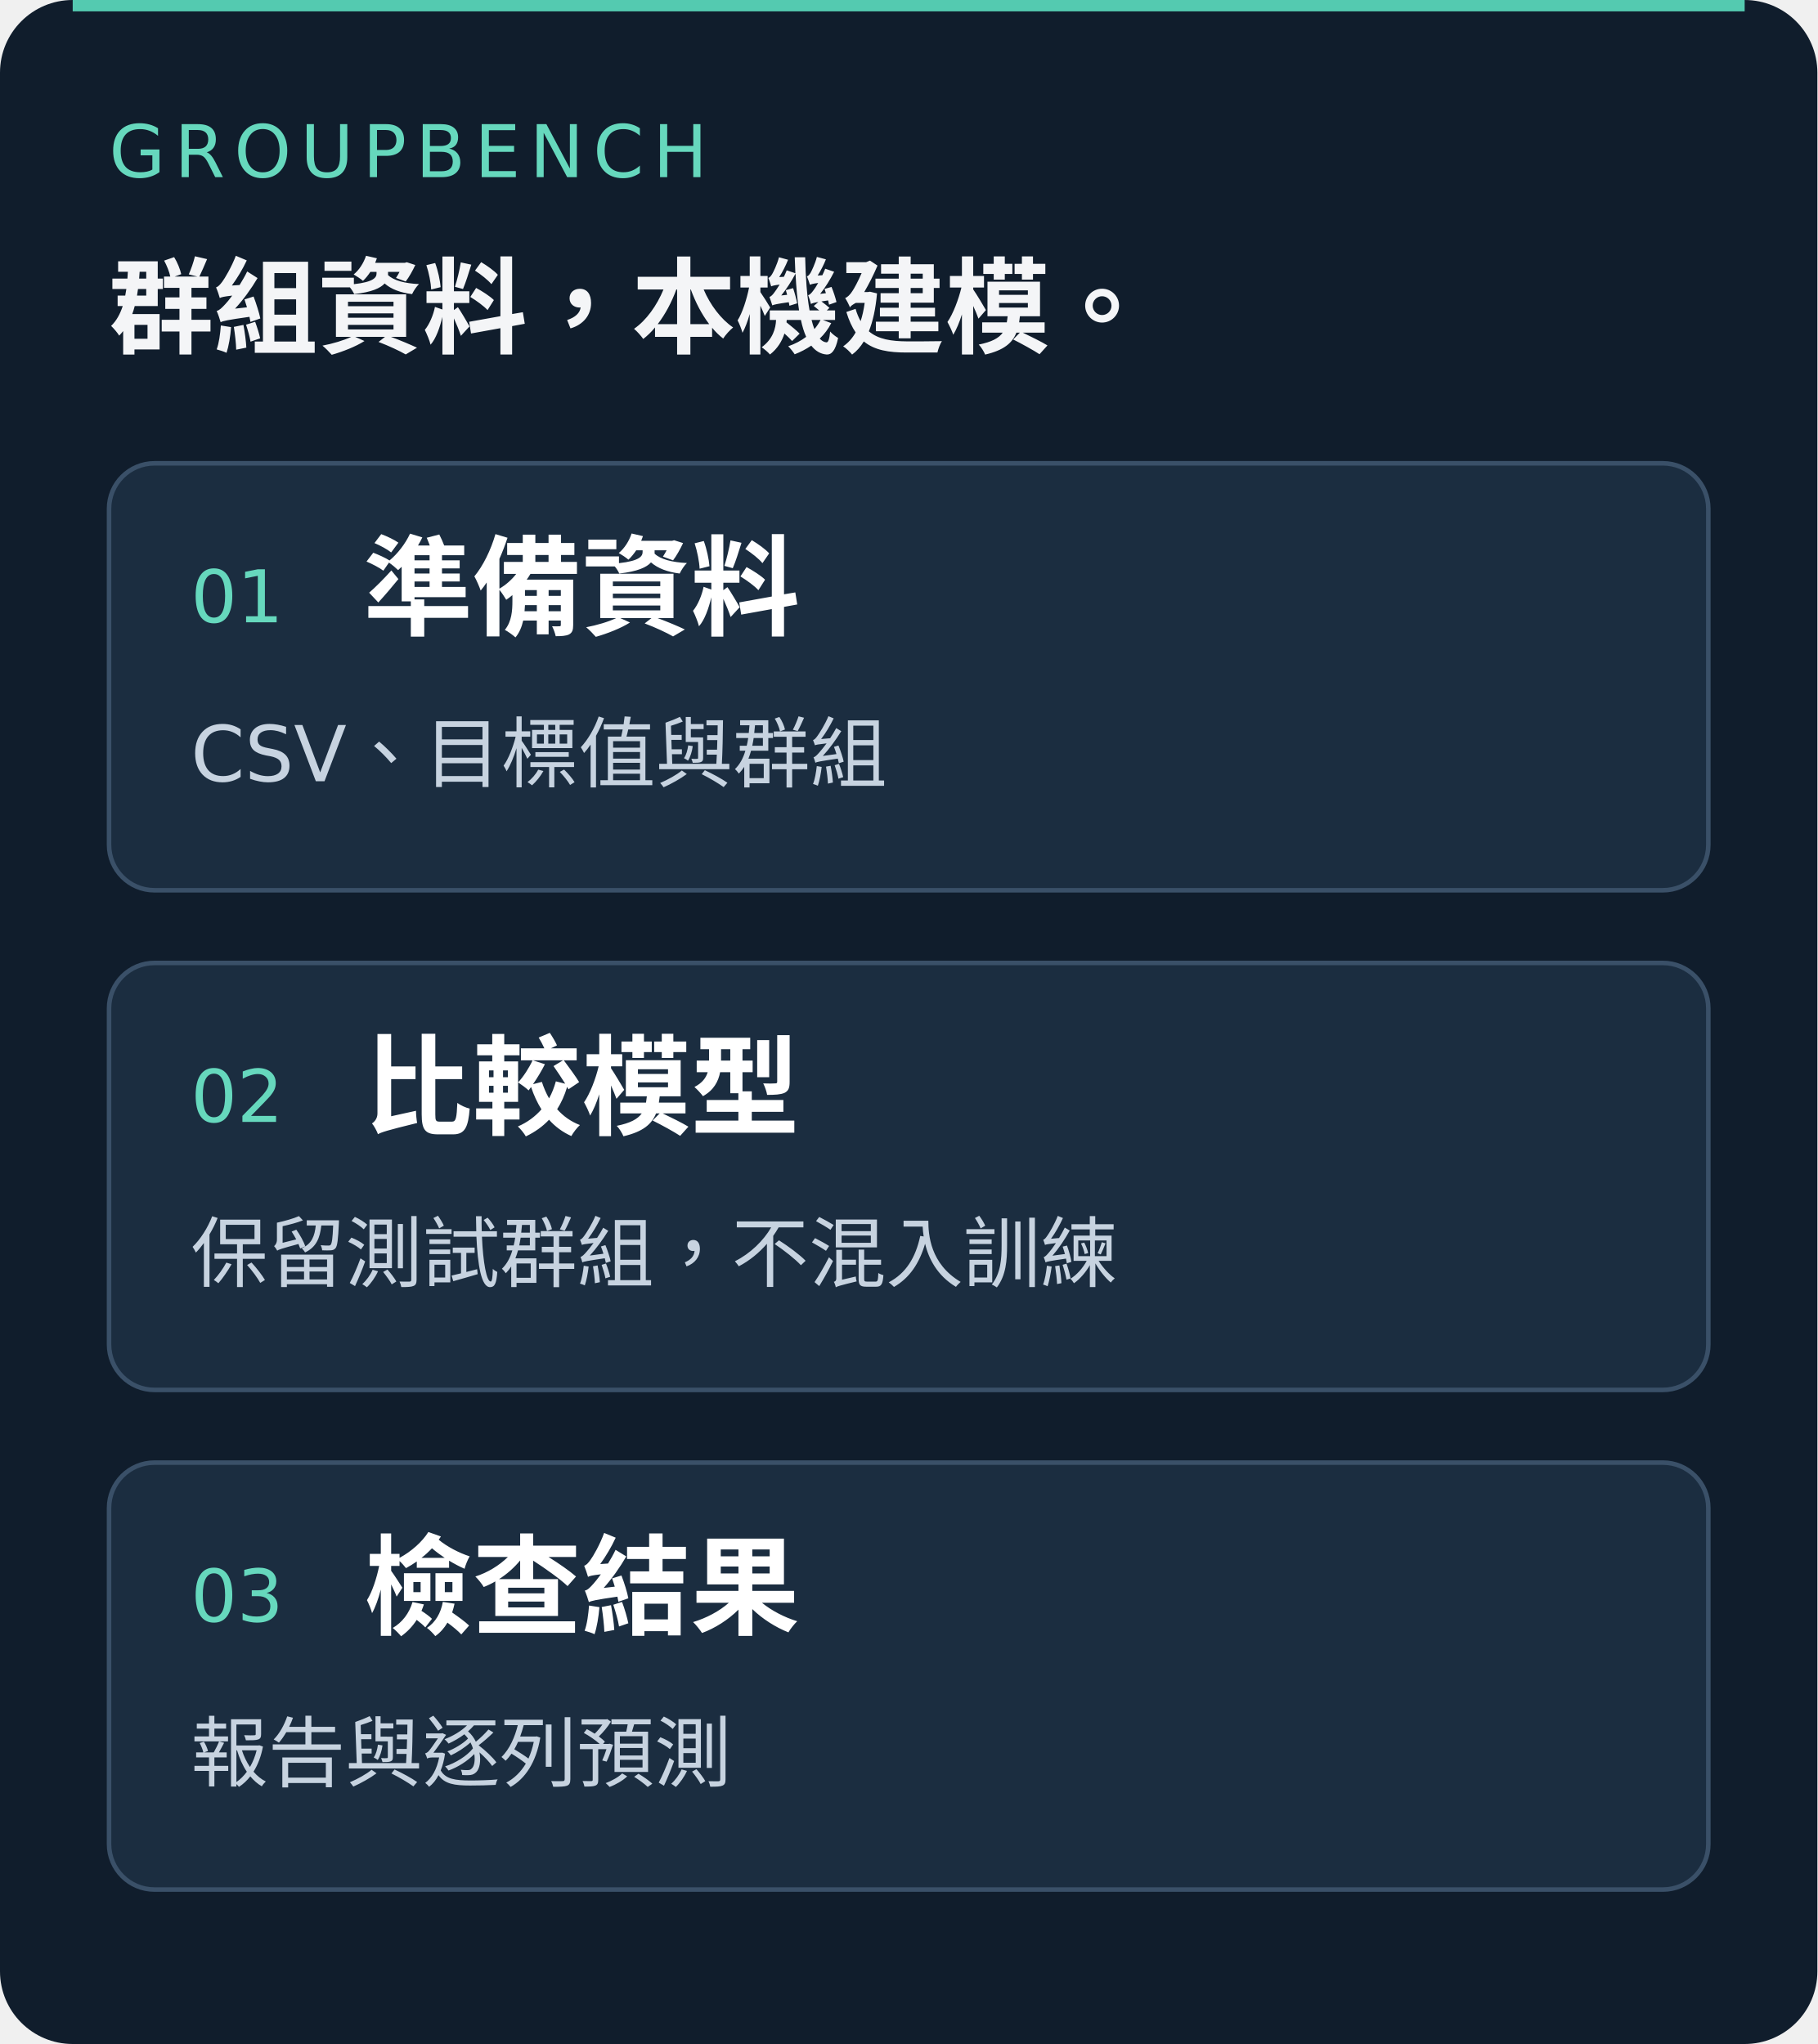
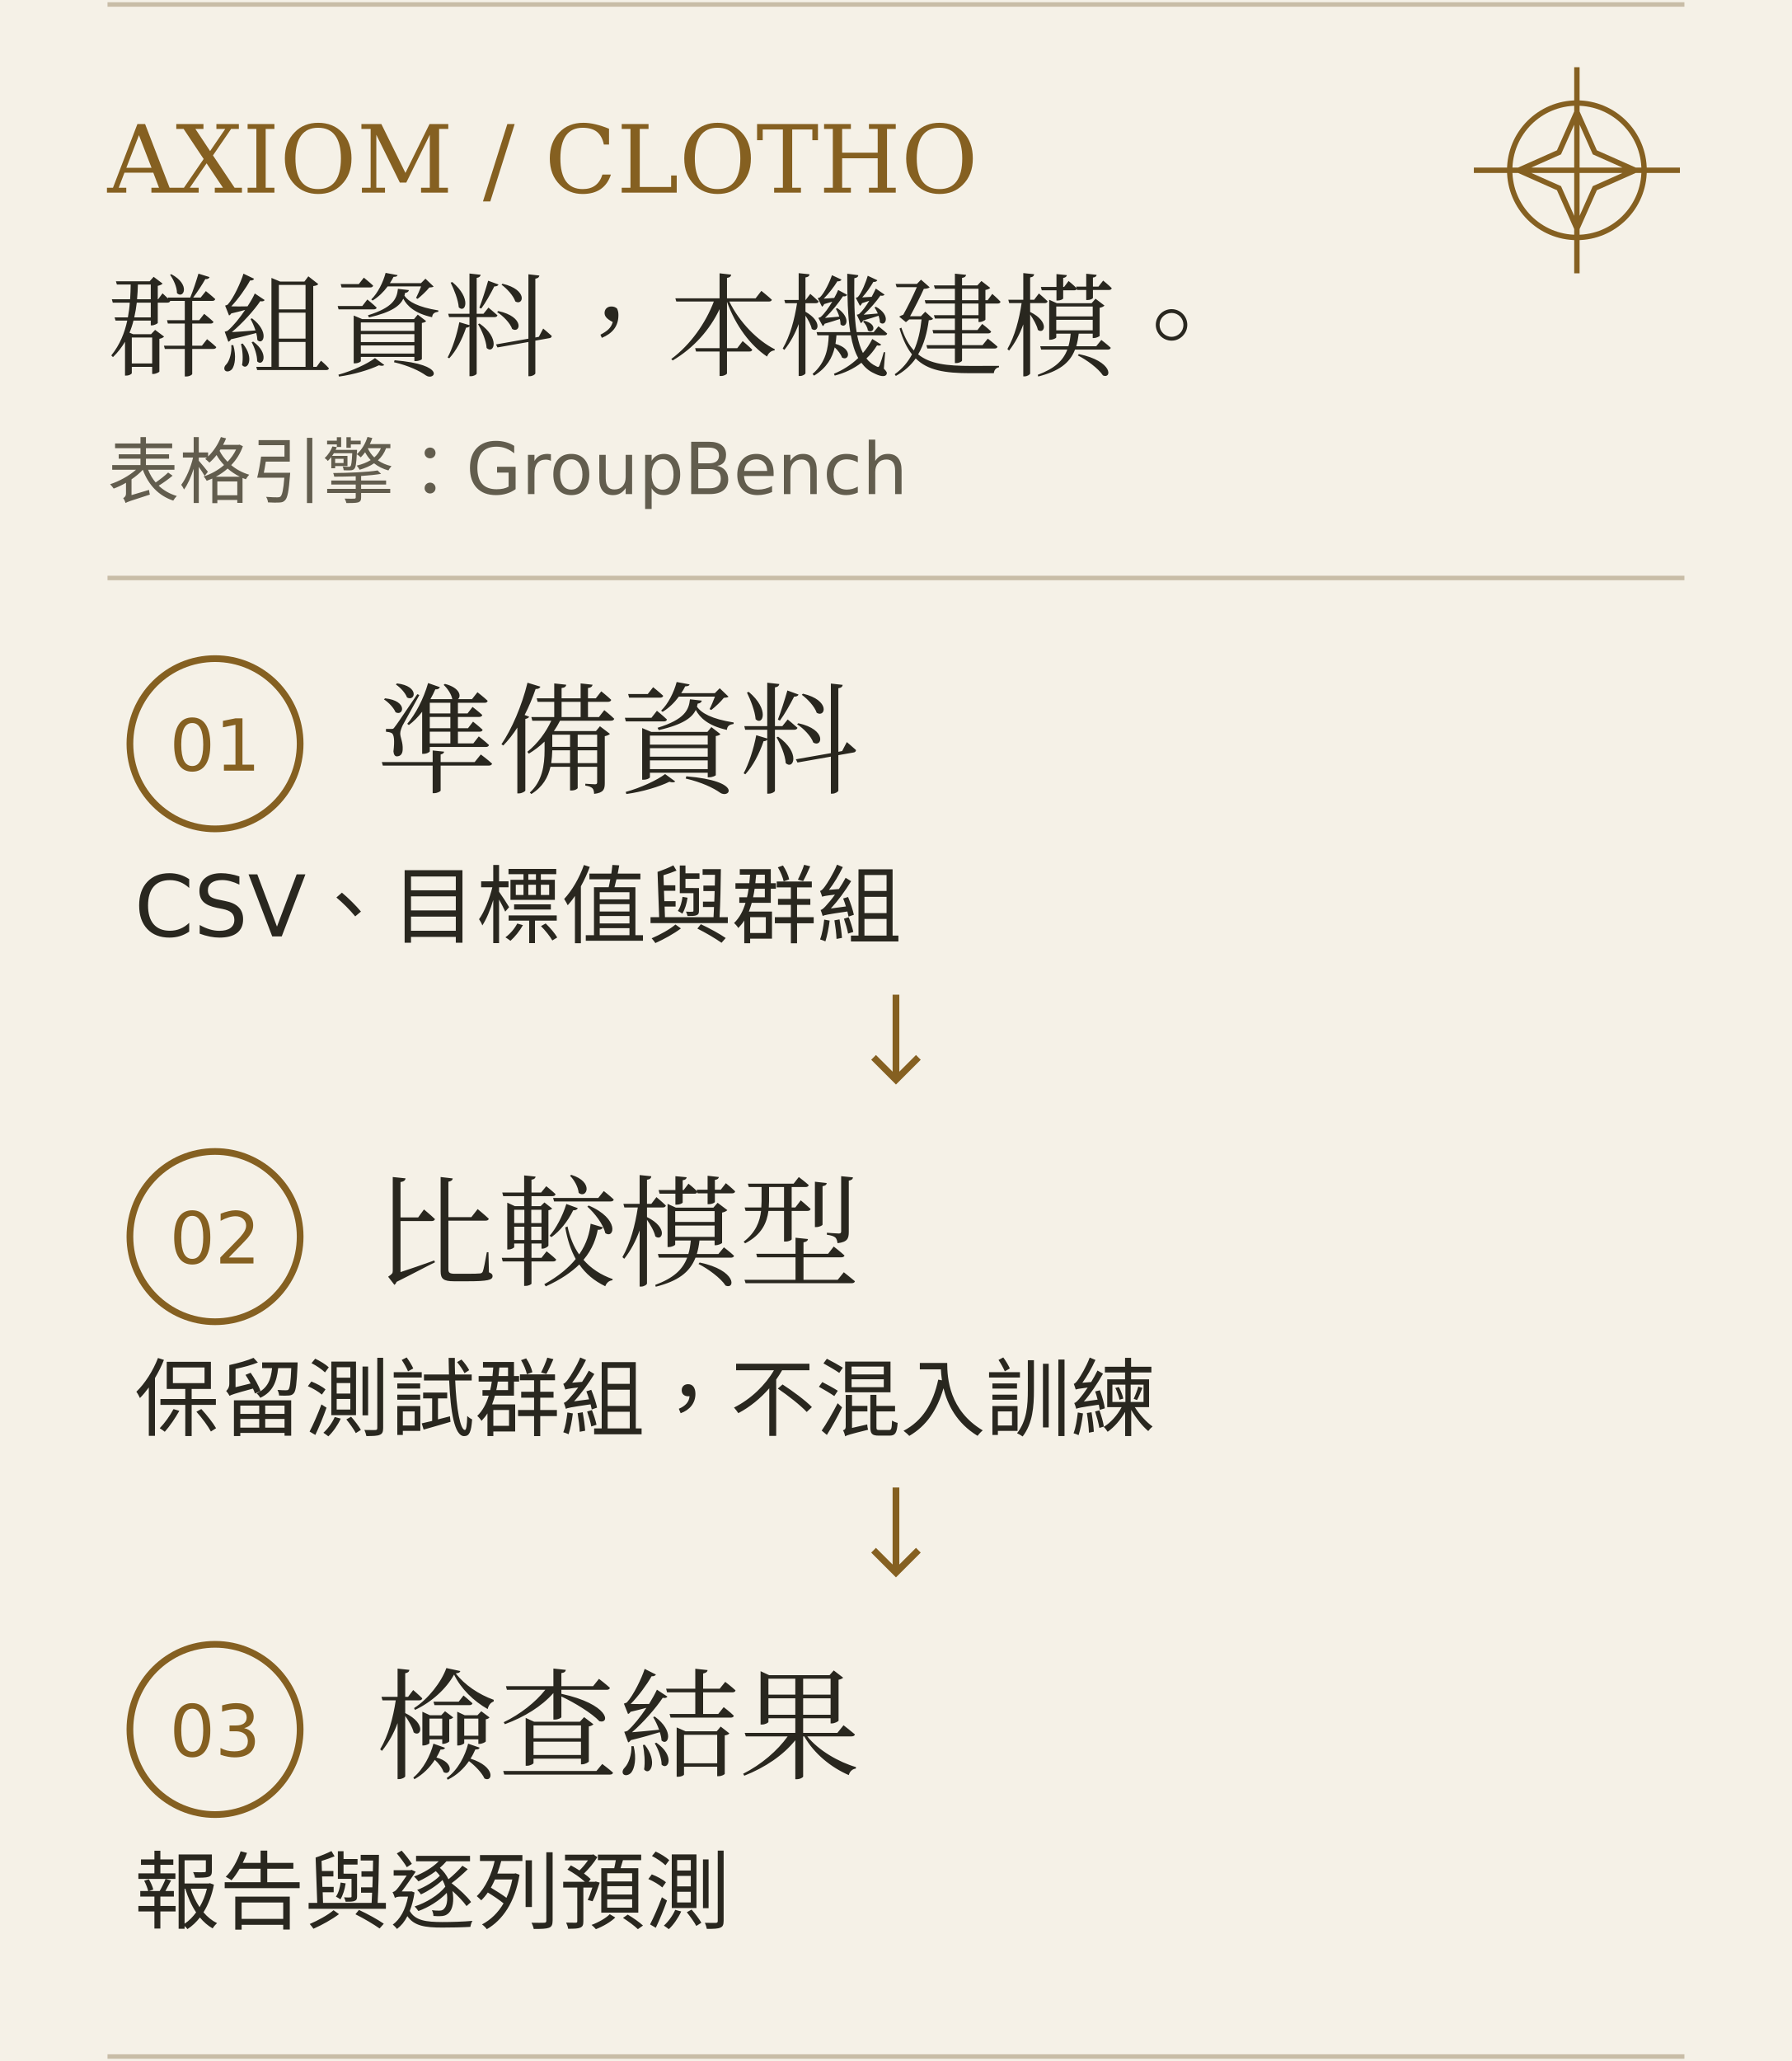
- <svg xmlns="http://www.w3.org/2000/svg" width="400" height="450" viewBox="0 0 400 450" role="img" aria-labelledby="title desc">
-   <rect width="400" height="450" rx="16" fill="#101d2c" />
-   <path d="M16 0H384" stroke="#54cab0" stroke-width="5" />
-   <g font-family="DejaVu Sans, Noto Sans CJK TC, sans-serif">
-     <text x="24" y="39" fill="#66d8bd" font-size="16" letter-spacing="2">GROUPBENCH</text>
-     <text x="24" y="76" fill="#f4f5f7" font-size="23" font-weight="600">群組資料，本機建模。</text>
-     <rect x="24" y="102" width="352" height="94" rx="10" fill="#1b2d40" stroke="#3a5068" />
-     <text x="42" y="137" fill="#66d8bd" font-size="16">01</text>
-     <text x="80" y="138" fill="#fff" font-size="24" font-weight="600">準備資料</text>
-     <text x="42" y="172" fill="#c7d3e0" font-size="17">CSV、目標值與群組</text>
-     <rect x="24" y="212" width="352" height="94" rx="10" fill="#1b2d40" stroke="#3a5068" />
-     <text x="42" y="247" fill="#66d8bd" font-size="16">02</text>
-     <text x="80" y="248" fill="#fff" font-size="24" font-weight="600">比較模型</text>
-     <text x="42" y="282" fill="#c7d3e0" font-size="17">保留測試群組，不混入訓練</text>
-     <rect x="24" y="322" width="352" height="94" rx="10" fill="#1b2d40" stroke="#3a5068" />
-     <text x="42" y="357" fill="#66d8bd" font-size="16">03</text>
-     <text x="80" y="358" fill="#fff" font-size="24" font-weight="600">檢查結果</text>
-     <text x="42" y="392" fill="#c7d3e0" font-size="17">報告與逐列預測</text>
+ <svg xmlns="http://www.w3.org/2000/svg" width="400" height="460" viewBox="0 0 400 460" role="img" aria-labelledby="title desc" xml:lang="zh-TW">
+   <rect width="400" height="460" fill="#F5F1E7" />
+   <path d="M24 1H376M24 459H376" fill="none" stroke="#C8BDA7" stroke-width="1" />
+   <text x="24" y="43" fill="#856021" font-family="DejaVu Serif, Noto Serif CJK TC, serif" font-size="21">AXIOM / CLOTHO</text>
+   <g aria-hidden="true" transform="translate(352 38)" fill="none" stroke="#856021" stroke-width="1.2">
+     <circle r="15" />
+     <path d="M0-23V23M-23 0H23M0-13 4-4 13 0 4 4 0 13-4 4-13 0-4-4Z" />
  </g>
+   <text x="24" y="82" fill="#29271F" font-family="DejaVu Serif, Noto Serif CJK TC, serif" font-size="25">群組資料，本機建模。</text>
+   <text x="24" y="111" fill="#625D4E" font-family="DejaVu Sans, Noto Sans CJK TC, sans-serif" font-size="16">表格引擎：GroupBench</text>
+   <path d="M24 129H376" fill="none" stroke="#C8BDA7" stroke-width="1" />
+   <circle cx="48" cy="166" r="19" fill="#F5F1E7" stroke="#856021" stroke-width="1.5" />
+   <text x="48" y="172" fill="#856021" font-family="DejaVu Sans, Noto Sans CJK TC, sans-serif" font-size="16" text-anchor="middle">01</text>
+   <text x="84" y="175" fill="#29271F" font-family="DejaVu Serif, Noto Serif CJK TC, serif" font-size="27">準備資料</text>
+   <text x="30" y="209" fill="#29271F" font-family="DejaVu Sans, Noto Sans CJK TC, sans-serif" font-size="19">CSV、目標值與群組</text>
+   <path d="M200 222v19m-5-5 5 5 5-5" fill="none" stroke="#856021" stroke-width="1.5" />
+   <circle cx="48" cy="276" r="19" fill="#F5F1E7" stroke="#856021" stroke-width="1.5" />
+   <text x="48" y="282" fill="#856021" font-family="DejaVu Sans, Noto Sans CJK TC, sans-serif" font-size="16" text-anchor="middle">02</text>
+   <text x="84" y="285" fill="#29271F" font-family="DejaVu Serif, Noto Serif CJK TC, serif" font-size="27">比較模型</text>
+   <text x="30" y="319" fill="#29271F" font-family="DejaVu Sans, Noto Sans CJK TC, sans-serif" font-size="19">保留測試群組，不混入訓練</text>
+   <path d="M200 332v19m-5-5 5 5 5-5" fill="none" stroke="#856021" stroke-width="1.5" />
+   <circle cx="48" cy="386" r="19" fill="#F5F1E7" stroke="#856021" stroke-width="1.5" />
+   <text x="48" y="392" fill="#856021" font-family="DejaVu Sans, Noto Sans CJK TC, sans-serif" font-size="16" text-anchor="middle">03</text>
+   <text x="84" y="395" fill="#29271F" font-family="DejaVu Serif, Noto Serif CJK TC, serif" font-size="27">檢查結果</text>
+   <text x="30" y="429" fill="#29271F" font-family="DejaVu Sans, Noto Sans CJK TC, sans-serif" font-size="19">報告與逐列預測</text>
</svg>
